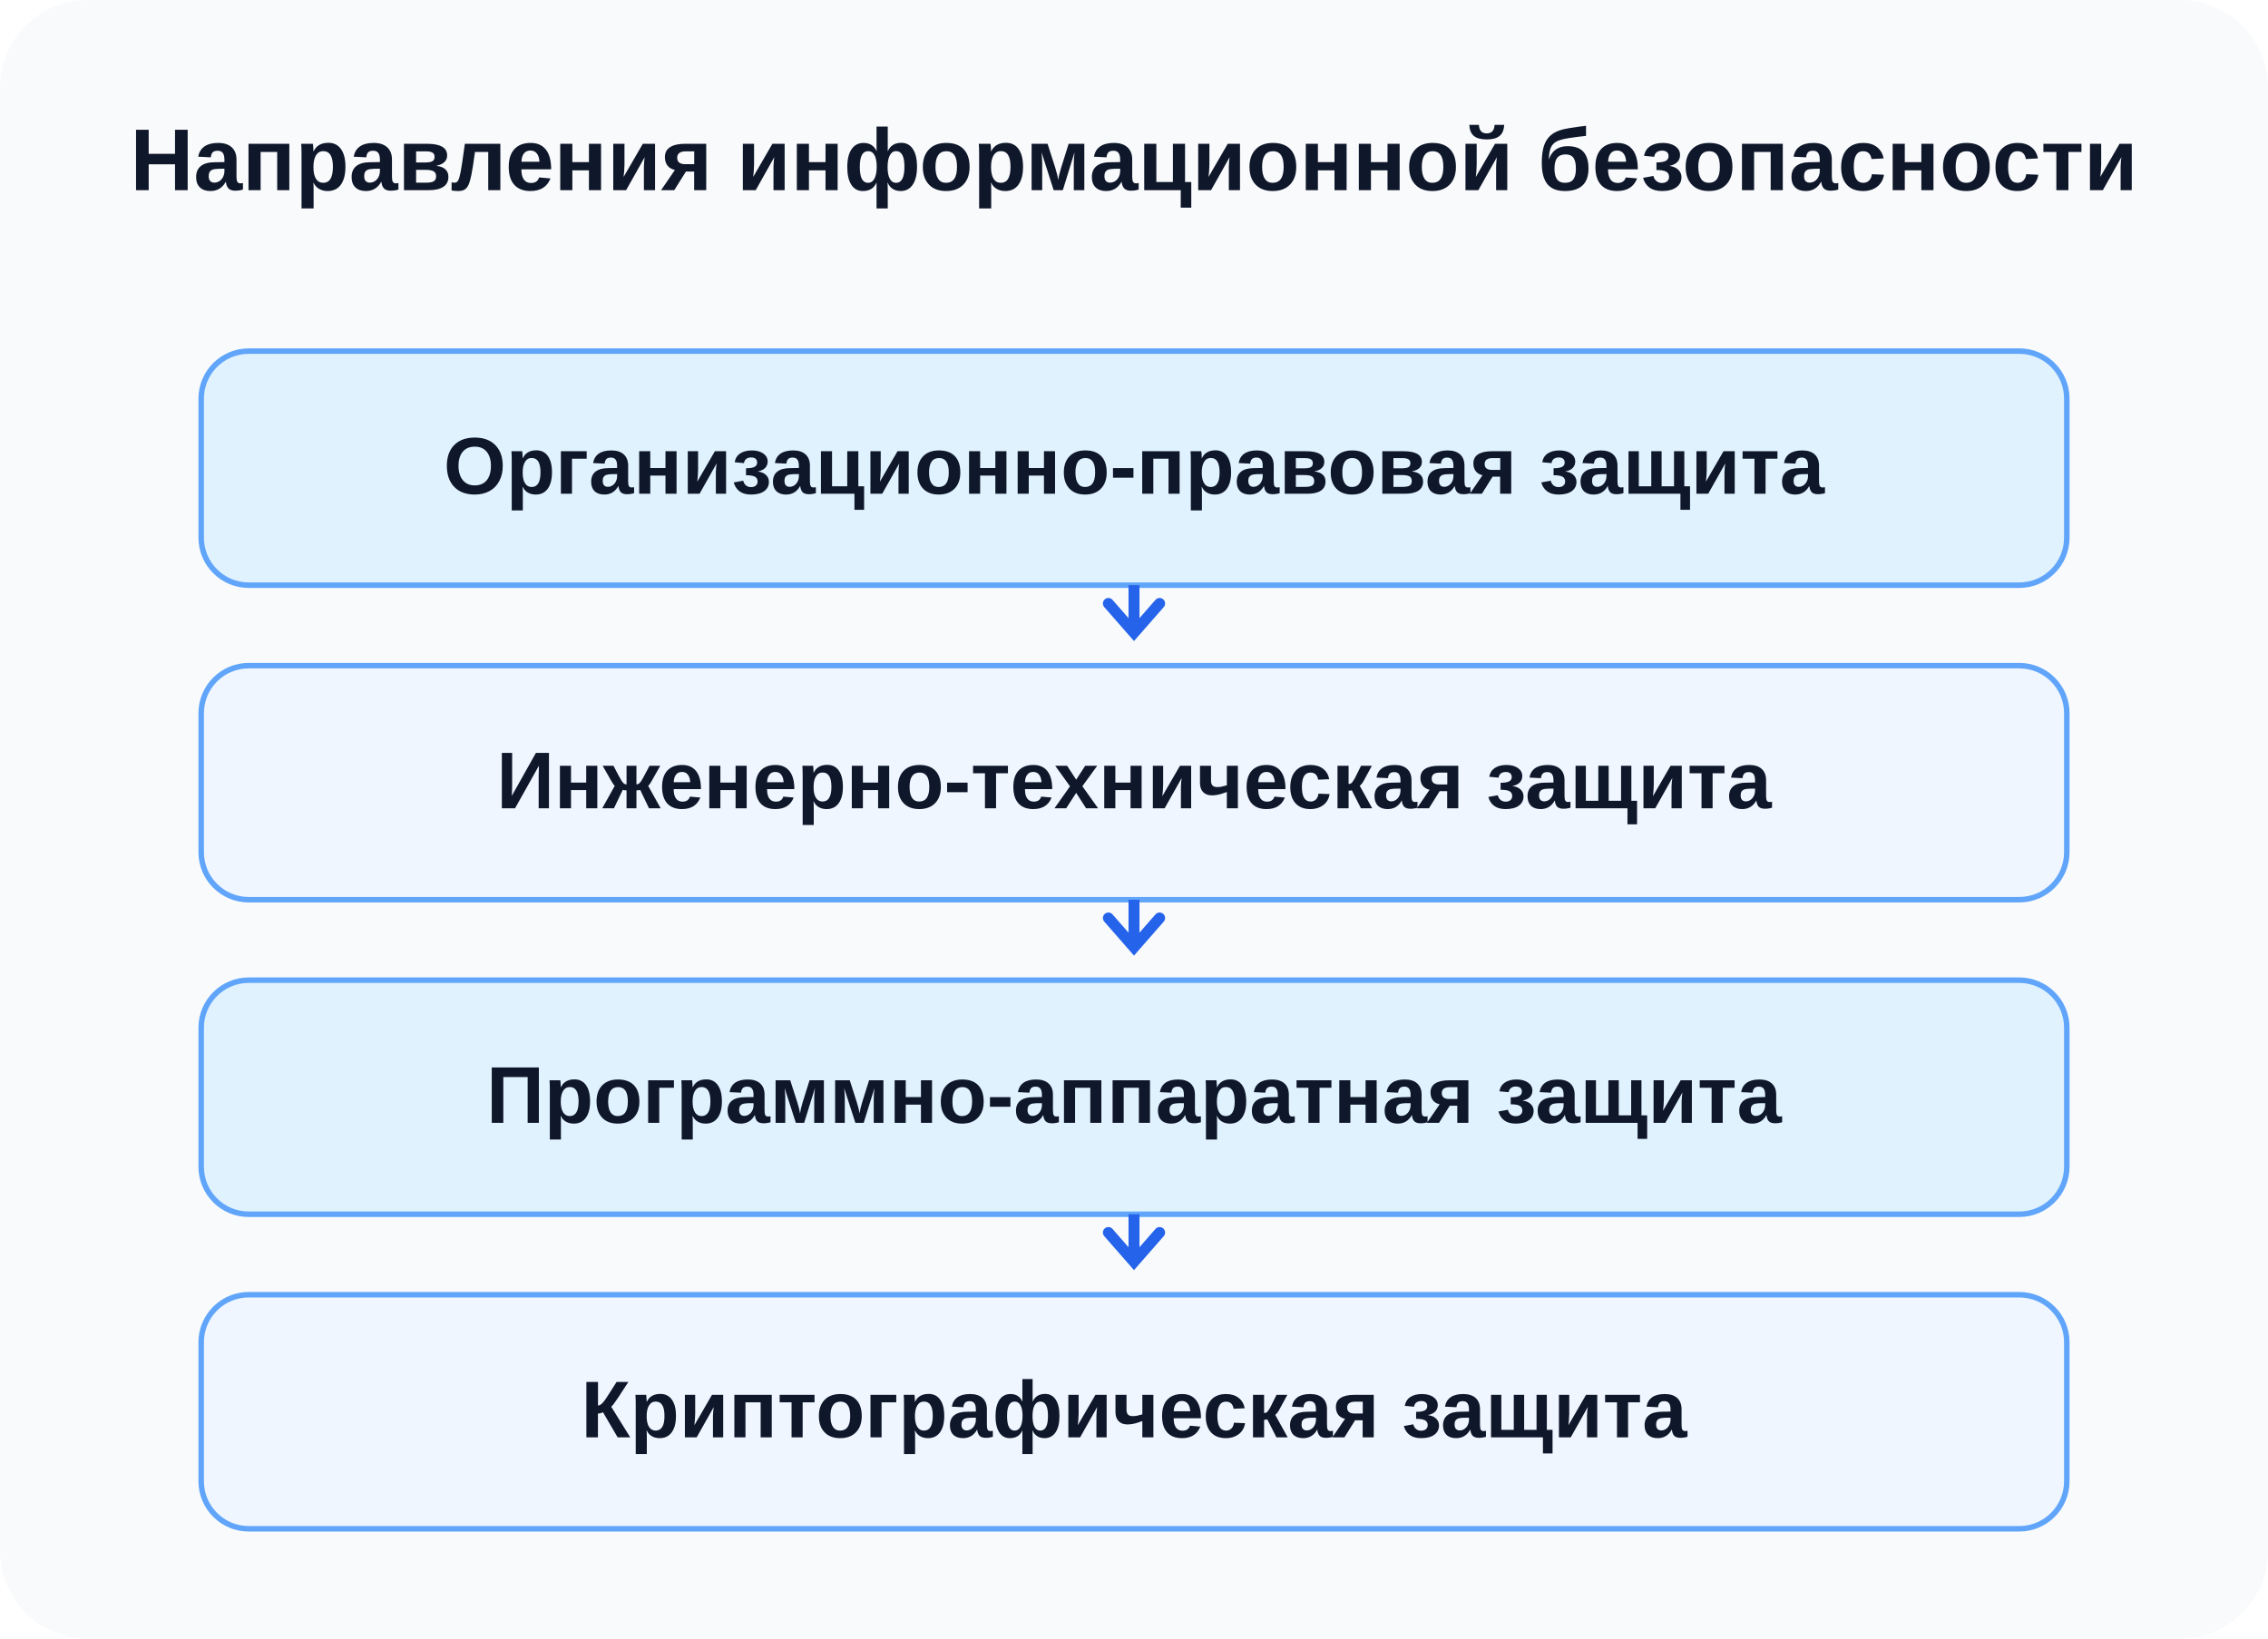
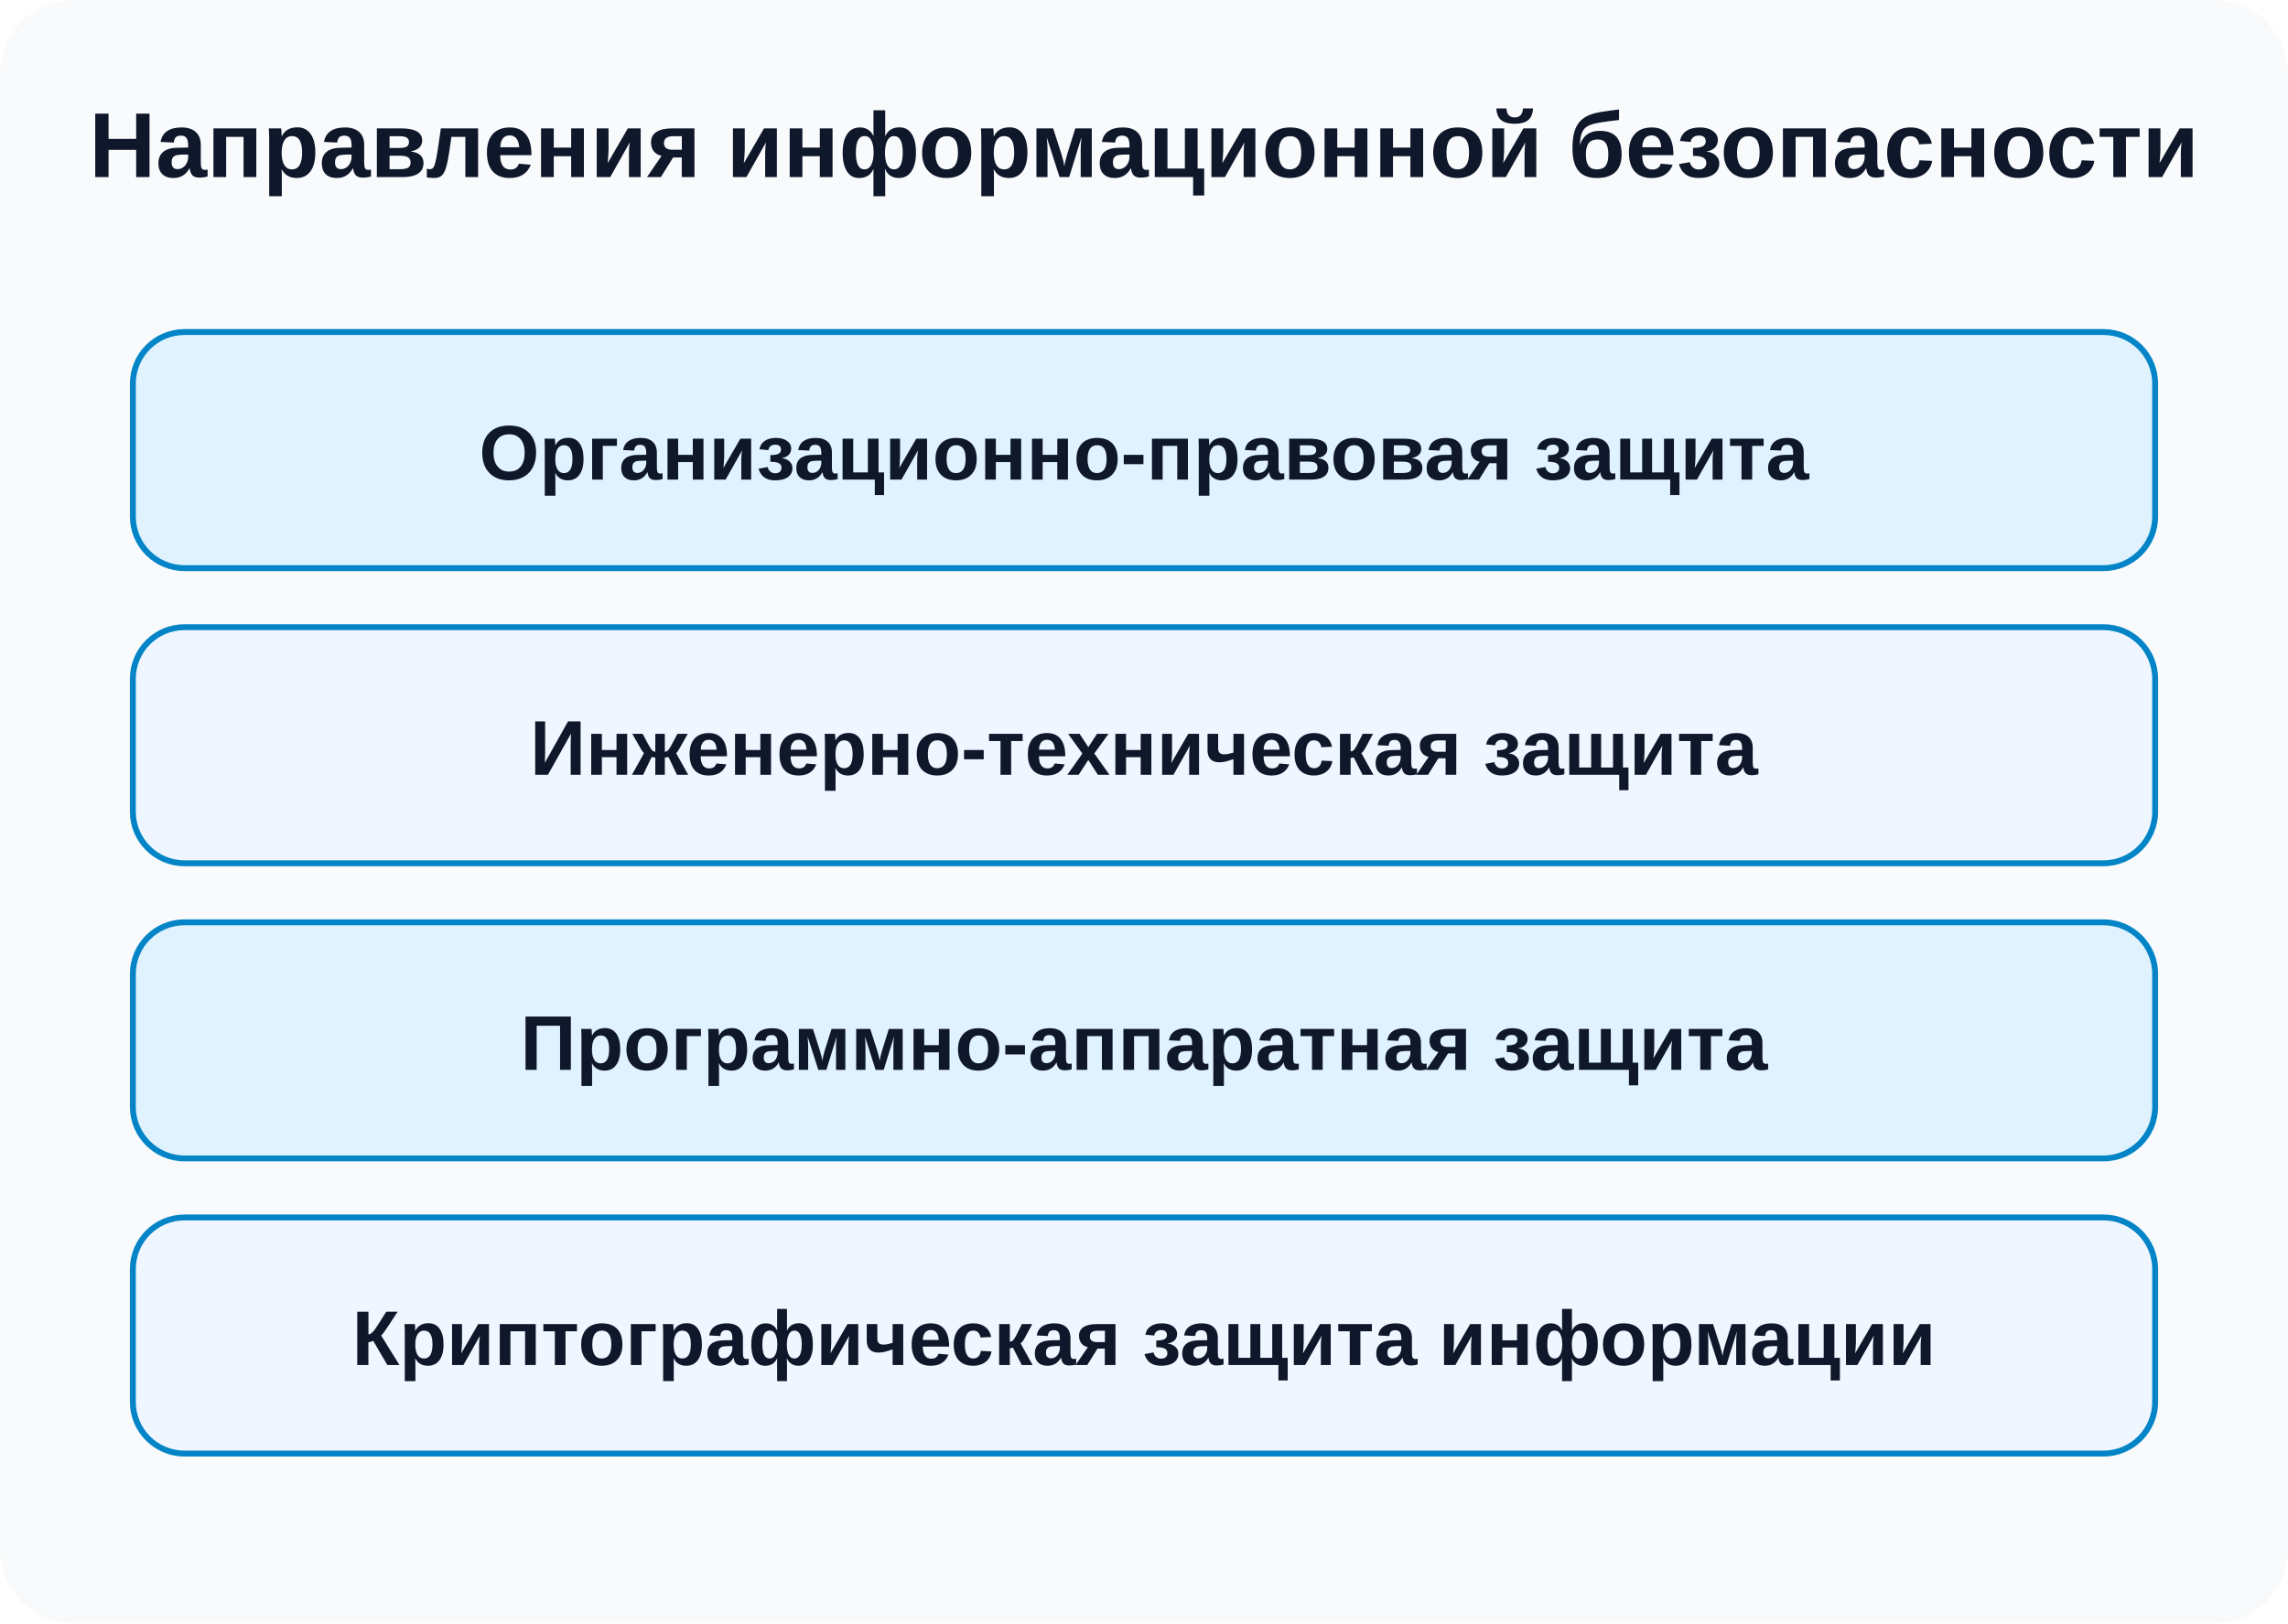
- <svg xmlns="http://www.w3.org/2000/svg" width="620" height="448" viewBox="0 0 620 448" role="img" aria-labelledby="title desc">
-   <rect width="620" height="448" rx="24" fill="#f8fafc" />
-   <text x="310" y="52" text-anchor="middle" font-family="Arial,DejaVu Sans,sans-serif" font-size="24" font-weight="700" fill="#0f172a">Направления информационной безопасности</text>
-   <rect x="55" y="96" width="510" height="64" rx="13" fill="#e0f2fe" stroke="#60a5fa" stroke-width="1.5" />
-   <text x="310" y="135" text-anchor="middle" font-family="Arial,DejaVu Sans,sans-serif" font-size="22" font-weight="600" fill="#0f172a">Организационно-правовая защита</text>
-   <path d="M310 160 V172" fill="none" stroke="#2563eb" stroke-width="3" />
-   <path d="M303 165 L310 173 L317 165" fill="none" stroke="#2563eb" stroke-width="3" stroke-linecap="round" />
-   <rect x="55" y="182" width="510" height="64" rx="13" fill="#eff6ff" stroke="#60a5fa" stroke-width="1.5" />
-   <text x="310" y="221" text-anchor="middle" font-family="Arial,DejaVu Sans,sans-serif" font-size="22" font-weight="600" fill="#0f172a">Инженерно-техническая защита</text>
-   <path d="M310 246 V258" fill="none" stroke="#2563eb" stroke-width="3" />
-   <path d="M303 251 L310 259 L317 251" fill="none" stroke="#2563eb" stroke-width="3" stroke-linecap="round" />
-   <rect x="55" y="268" width="510" height="64" rx="13" fill="#e0f2fe" stroke="#60a5fa" stroke-width="1.5" />
-   <text x="310" y="307" text-anchor="middle" font-family="Arial,DejaVu Sans,sans-serif" font-size="22" font-weight="600" fill="#0f172a">Программно-аппаратная защита</text>
-   <path d="M310 332 V344" fill="none" stroke="#2563eb" stroke-width="3" />
-   <path d="M303 337 L310 345 L317 337" fill="none" stroke="#2563eb" stroke-width="3" stroke-linecap="round" />
-   <rect x="55" y="354" width="510" height="64" rx="13" fill="#eff6ff" stroke="#60a5fa" stroke-width="1.5" />
-   <text x="310" y="393" text-anchor="middle" font-family="Arial,DejaVu Sans,sans-serif" font-size="22" font-weight="600" fill="#0f172a">Криптографическая защита</text>
+ <svg xmlns="http://www.w3.org/2000/svg" viewBox="0 0 620 440" role="img" aria-labelledby="title desc">
+   <rect width="100%" height="100%" fill="#f8fafc" rx="20" />
+   <text x="310" y="48" fill="#0f172a" text-anchor="middle" font-family="Arial, sans-serif" font-size="25" font-weight="700">Направления информационной безопасности</text>
+   <rect x="36" y="90" width="548" height="64" rx="14" fill="#e0f2fe" stroke="#0284c7" stroke-width="1.6" />
+   <text x="310" y="130" fill="#0f172a" text-anchor="middle" font-family="Arial, sans-serif" font-size="21" font-weight="600">Организационно-правовая защита</text>
+   <rect x="36" y="170" width="548" height="64" rx="14" fill="#eff6ff" stroke="#0284c7" stroke-width="1.6" />
+   <text x="310" y="210" fill="#0f172a" text-anchor="middle" font-family="Arial, sans-serif" font-size="21" font-weight="600">Инженерно-техническая защита</text>
+   <rect x="36" y="250" width="548" height="64" rx="14" fill="#e0f2fe" stroke="#0284c7" stroke-width="1.6" />
+   <text x="310" y="290" fill="#0f172a" text-anchor="middle" font-family="Arial, sans-serif" font-size="21" font-weight="600">Программно-аппаратная защита</text>
+   <rect x="36" y="330" width="548" height="64" rx="14" fill="#eff6ff" stroke="#0284c7" stroke-width="1.6" />
+   <text x="310" y="370" fill="#0f172a" text-anchor="middle" font-family="Arial, sans-serif" font-size="21" font-weight="600">Криптографическая защита информации</text>
</svg>
